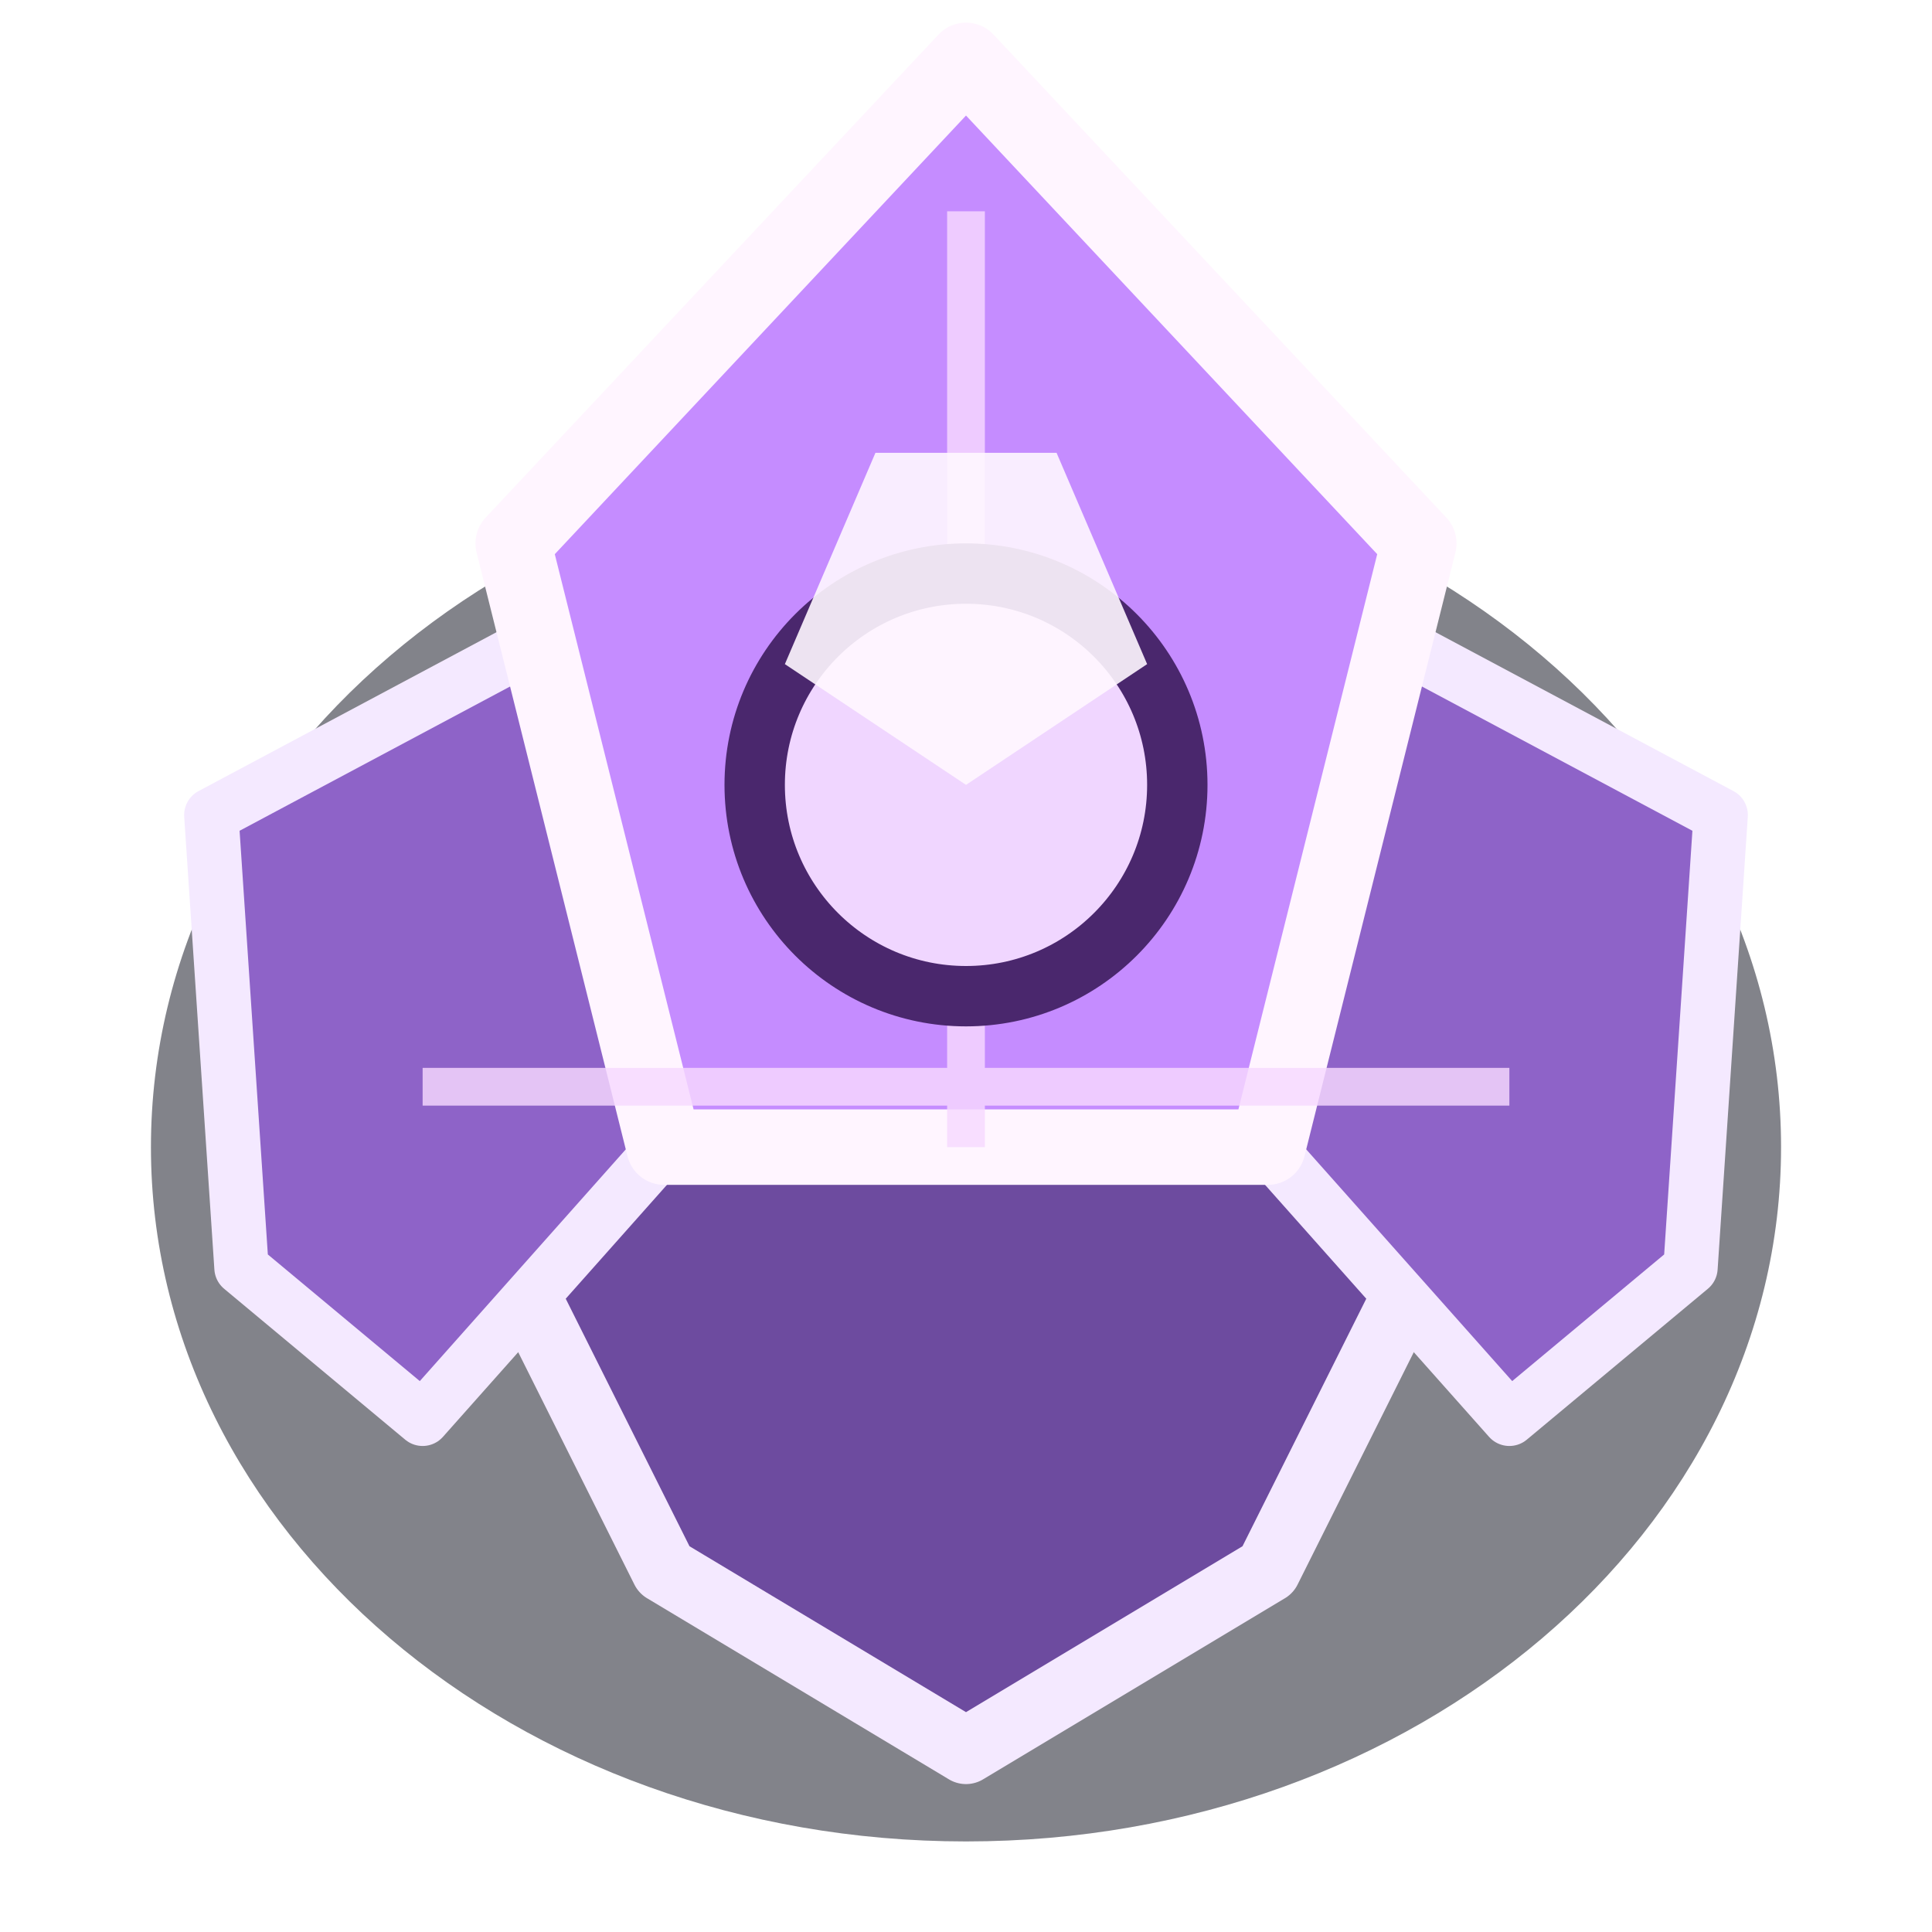
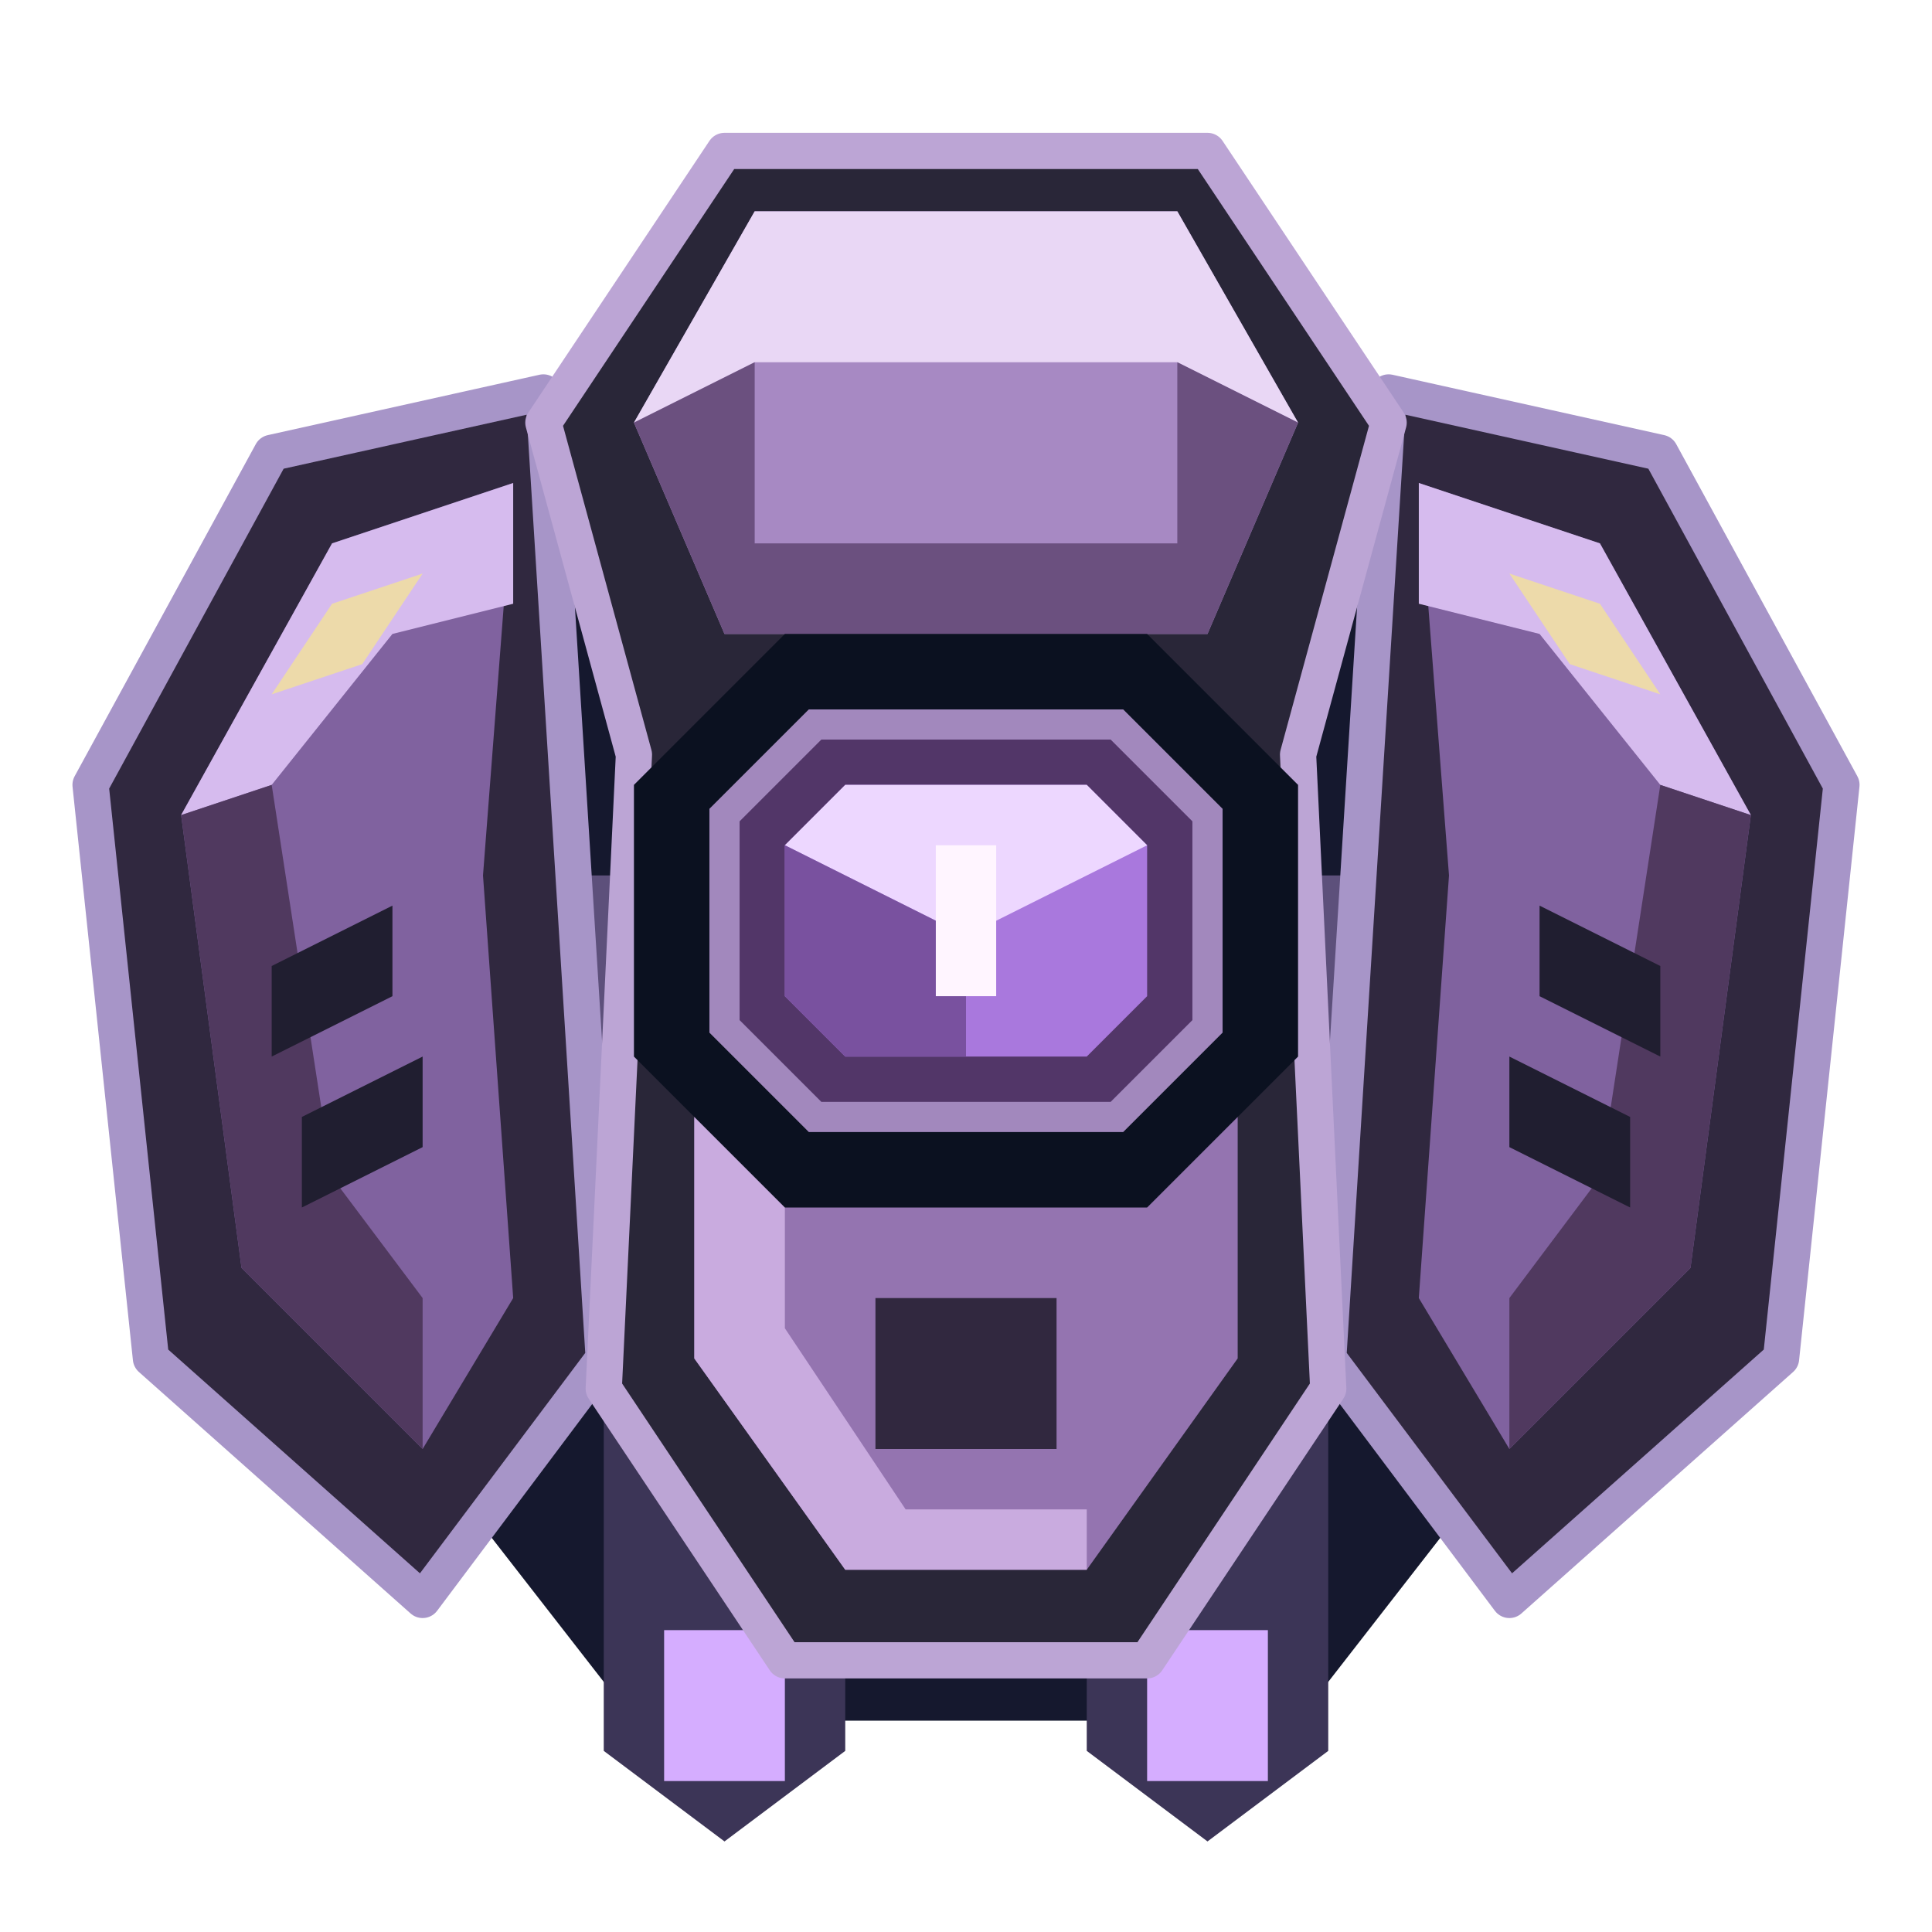
- <svg xmlns="http://www.w3.org/2000/svg" viewBox="-32 -32 64 64" preserveAspectRatio="xMidYMid meet" role="img" aria-labelledby="enemy-tank-title enemy-tank-desc">
-   <ellipse id="enemy-tank-shadow" cx="0" cy="6" rx="27" ry="23" fill="#050816" opacity="0.5" />
-   <path id="enemy-tank-rear-plate" d="M-18 4-10 20 0 26 10 20 18 4 10-13H-10z" fill="#6d4b9f" stroke="#f4e9ff" stroke-width="2.2" stroke-linejoin="round" />
-   <path id="enemy-tank-left-plate" d="M-10-13-25-5-24 10-18 15-10 6z" fill="#8e63c8" stroke="#f4e9ff" stroke-width="1.8" stroke-linejoin="round" />
-   <path id="enemy-tank-right-plate" d="M10-13 25-5 24 10 18 15 10 6z" fill="#8e63c8" stroke="#f4e9ff" stroke-width="1.8" stroke-linejoin="round" />
-   <path id="enemy-tank-front-wedge" d="M0-30 15-14 10 6H-10l-5-20z" fill="#c58cff" stroke="#fff5ff" stroke-width="2.5" stroke-linejoin="round" />
-   <path id="enemy-tank-seam" d="M0-25v31M-18 4h36" fill="none" stroke="#f6d9ff" stroke-width="1.25" opacity="0.82" />
-   <circle id="enemy-tank-core" cx="0" cy="-6" r="7" fill="#f0d6ff" stroke="#4a276d" stroke-width="2" />
-   <path id="enemy-tank-mark" d="M-3-17h6l3 7-6 4-6-4z" fill="#fff7ff" opacity="0.9" />
+ <svg xmlns="http://www.w3.org/2000/svg" viewBox="-32 -32 64 64" preserveAspectRatio="xMidYMid meet" role="img" aria-labelledby="enemy-tank-master-title enemy-tank-master-desc">
+   <path id="enemy-tank-chassis" d="M-12-16H12L18-5V16L11 25H-11L-18 16V-5Z" fill="#15182e" />
+   <path id="enemy-tank-engine-housings" d="M-12 13H-4V26L-8 29-12 26ZM4 13H12V26L8 29 4 26Z" fill="#3c3557" />
+   <path id="enemy-tank-exhaust" d="M-10 22H-6V27H-10ZM6 22H10V27H6Z" fill="#d5adff" />
+   <path id="enemy-tank-brace" d="M-20-3H20V3H-20Z" fill="#5d507b" />
+   <path id="enemy-tank-shoulders" d="M-14-19-23-17-29-6-27 13-18 21-12 13-13-3ZM14-19 23-17 29-6 27 13 18 21 12 13 13-3Z" fill="#30283f" stroke="#a795c8" stroke-width="1.2" stroke-linejoin="round" />
+   <path id="enemy-tank-armor-faces" d="M-15-16-21-14-26-5-24 10-18 16-15 11-16-3ZM15-16 21-14 26-5 24 10 18 16 15 11 16-3Z" fill="#80629f" />
+   <path id="enemy-tank-armor-light" d="M-15-16-21-14-26-5-23-6-19-11-15-12ZM15-16 21-14 26-5 23-6 19-11 15-12Z" fill="#d6bbee" />
+   <path id="enemy-tank-armor-shadow" d="M-26-5-24 10-18 16-18 11-21 7-23-6ZM26-5 24 10 18 16 18 11 21 7 23-6Z" fill="#50395f" />
+   <path id="enemy-tank-vents" d="M-23 0-19-2V1L-23 3ZM-22 5-18 3V6L-22 8ZM23 0 19-2V1L23 3ZM22 5 18 3V6L22 8Z" fill="#201e30" />
+   <path id="enemy-tank-shoulder-marks" d="M-23-9-21-12-18-13-20-10ZM23-9 21-12 18-13 20-10Z" fill="#eddaaa" />
+   <path id="enemy-tank-keel" d="M-8-27H8L14-18 11-7 12 14 6 23H-6L-12 14-11-7-14-18Z" fill="#292638" stroke="#bca5d5" stroke-width="1.2" stroke-linejoin="round" />
+   <path id="enemy-tank-prow" d="M-7-25H7L11-18 8-11H-8L-11-18Z" fill="#a789c3" />
+   <path id="enemy-tank-prow-bevel" d="M-7-25H7L11-18 7-20H-7L-11-18Z" fill="#e9d7f5" />
+   <path id="enemy-tank-prow-shadow" d="M-11-18-7-20V-14H7V-20L11-18 8-11H-8Z" fill="#6b507f" />
+   <path id="enemy-tank-spine" d="M-9 5H9L9 13 4 20H-4L-9 13Z" fill="#9474b0" />
+   <path id="enemy-tank-spine-bevel" d="M-9 5H-6V12L-2 18H4L4 20H-4L-9 13Z" fill="#c9abdf" />
+   <path id="enemy-tank-reactor-well" d="M-6-11H6L11-6V3L6 8H-6L-11 3V-6Z" fill="#0b1120" />
+   <path id="enemy-tank-stern-inset" d="M-3 11H3V16H-3Z" fill="#31283f" />
+   <path id="enemy-tank-reactor-mount" d="M-5-8H5L8-5V2L5 5H-5L-8 2V-5Z" fill="#523668" stroke="#a288bd" stroke-width="1" />
+   <path id="enemy-tank-reactor-glass" d="M-4-6H4L6-4V1L4 3H-4L-6 1V-4Z" fill="#a978dd" />
+   <path id="enemy-tank-reactor-facet" d="M-4-6H4L6-4 0-1-6-4Z" fill="#edd7ff" />
+   <path id="enemy-tank-reactor-depth" d="M-6-4 0-1V3H-4L-6 1Z" fill="#79519f" />
+   <path id="enemy-tank-reactor-slit" d="M-1-4H1V1H-1Z" fill="#fff5ff" />
</svg>
